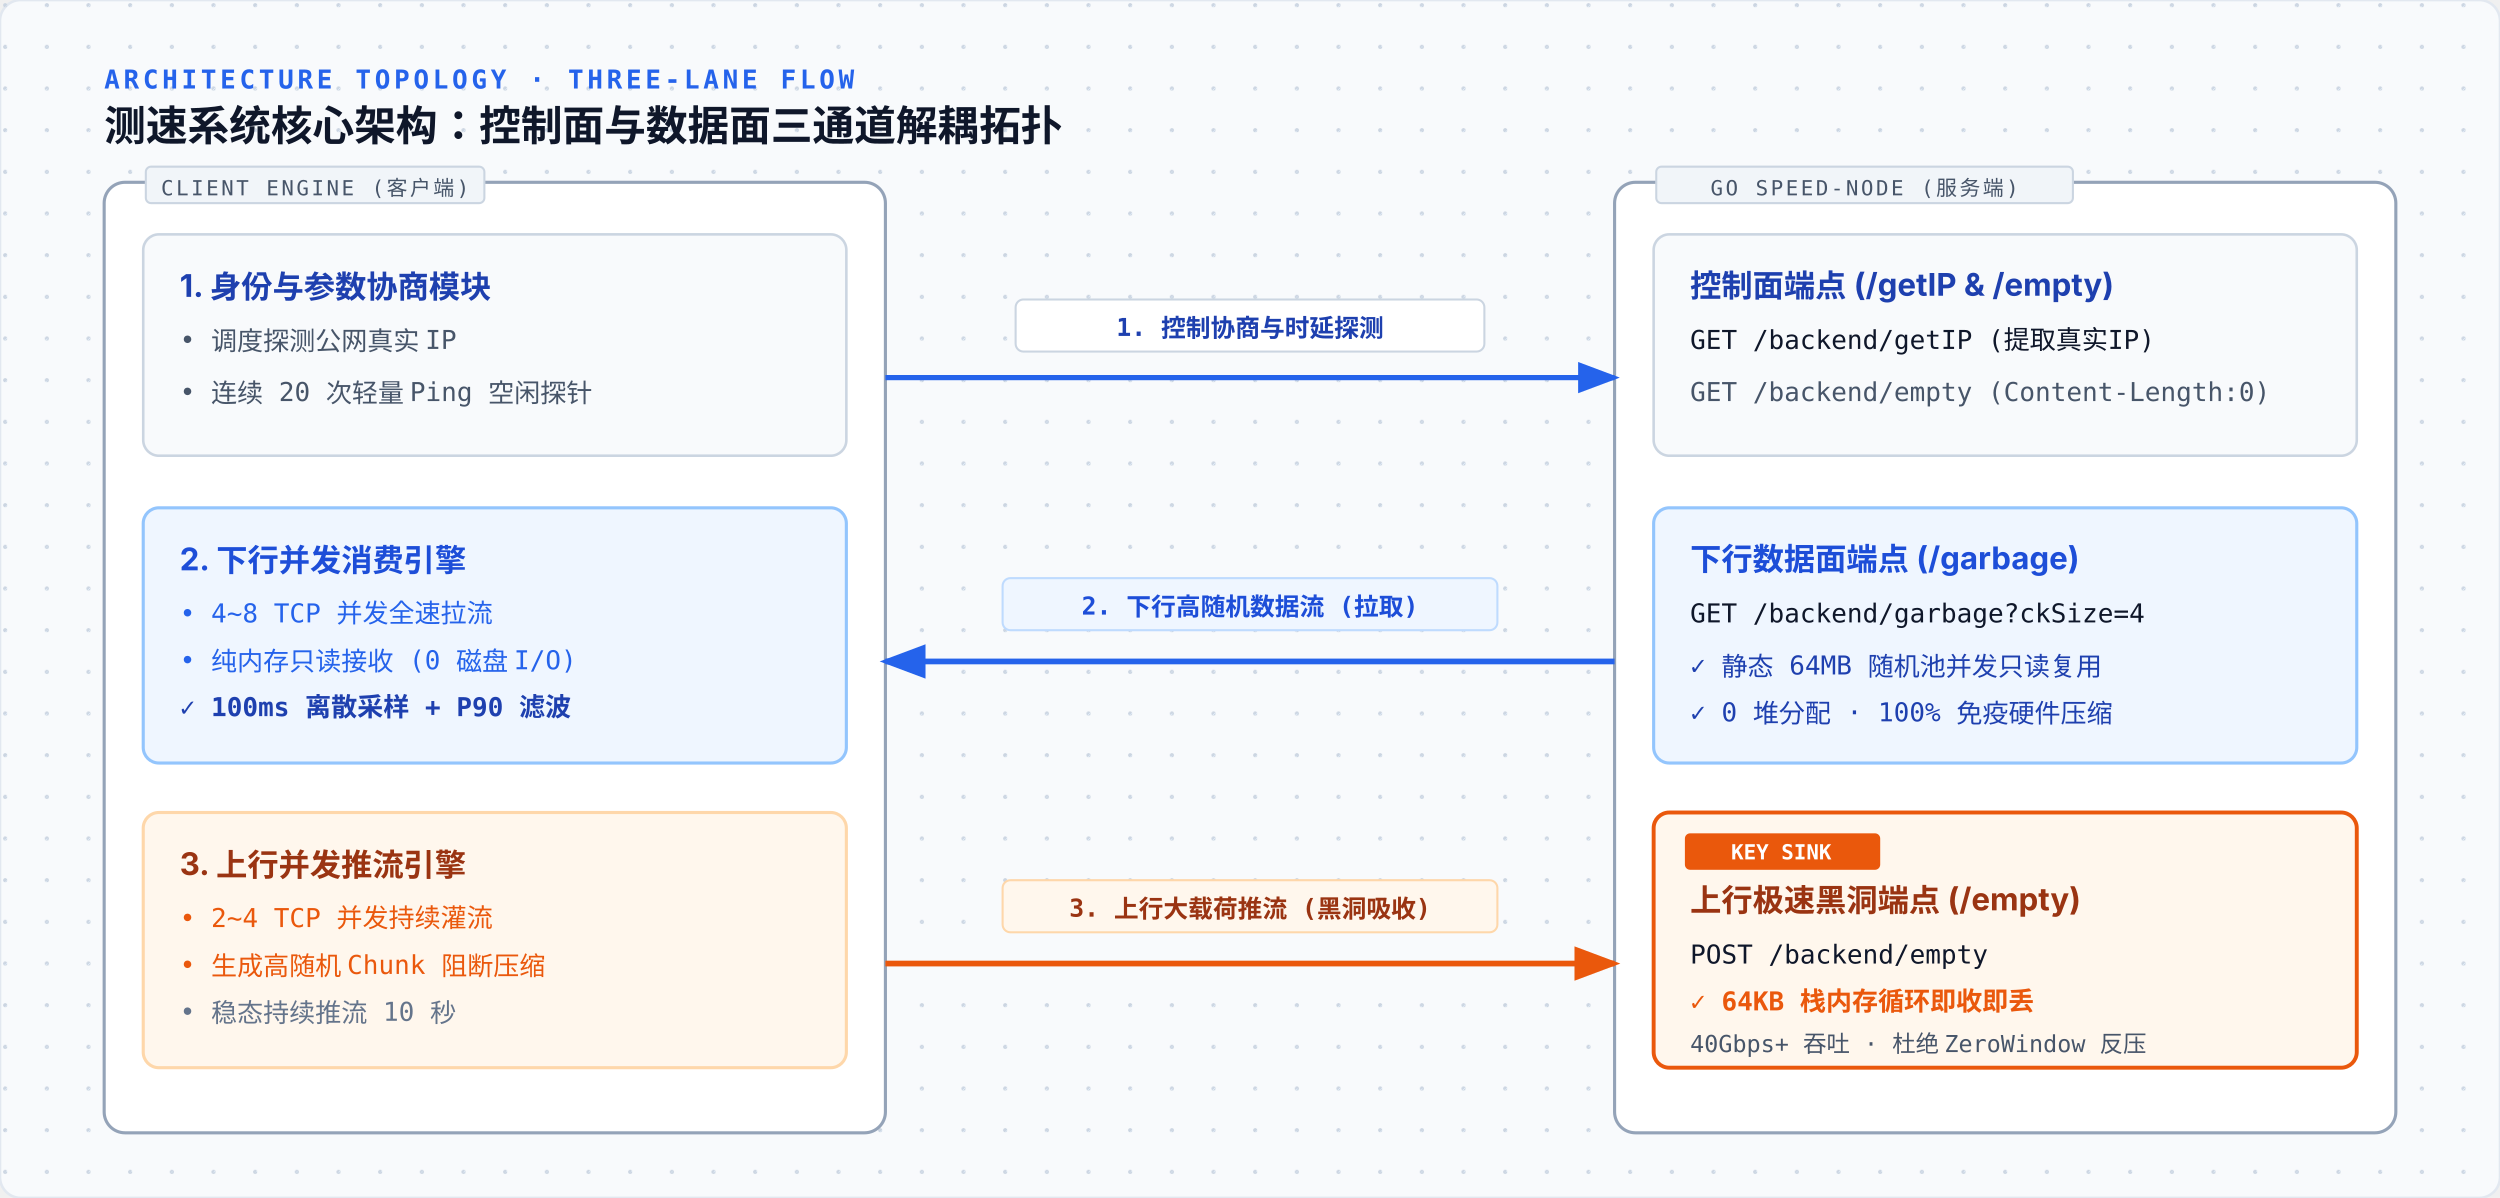
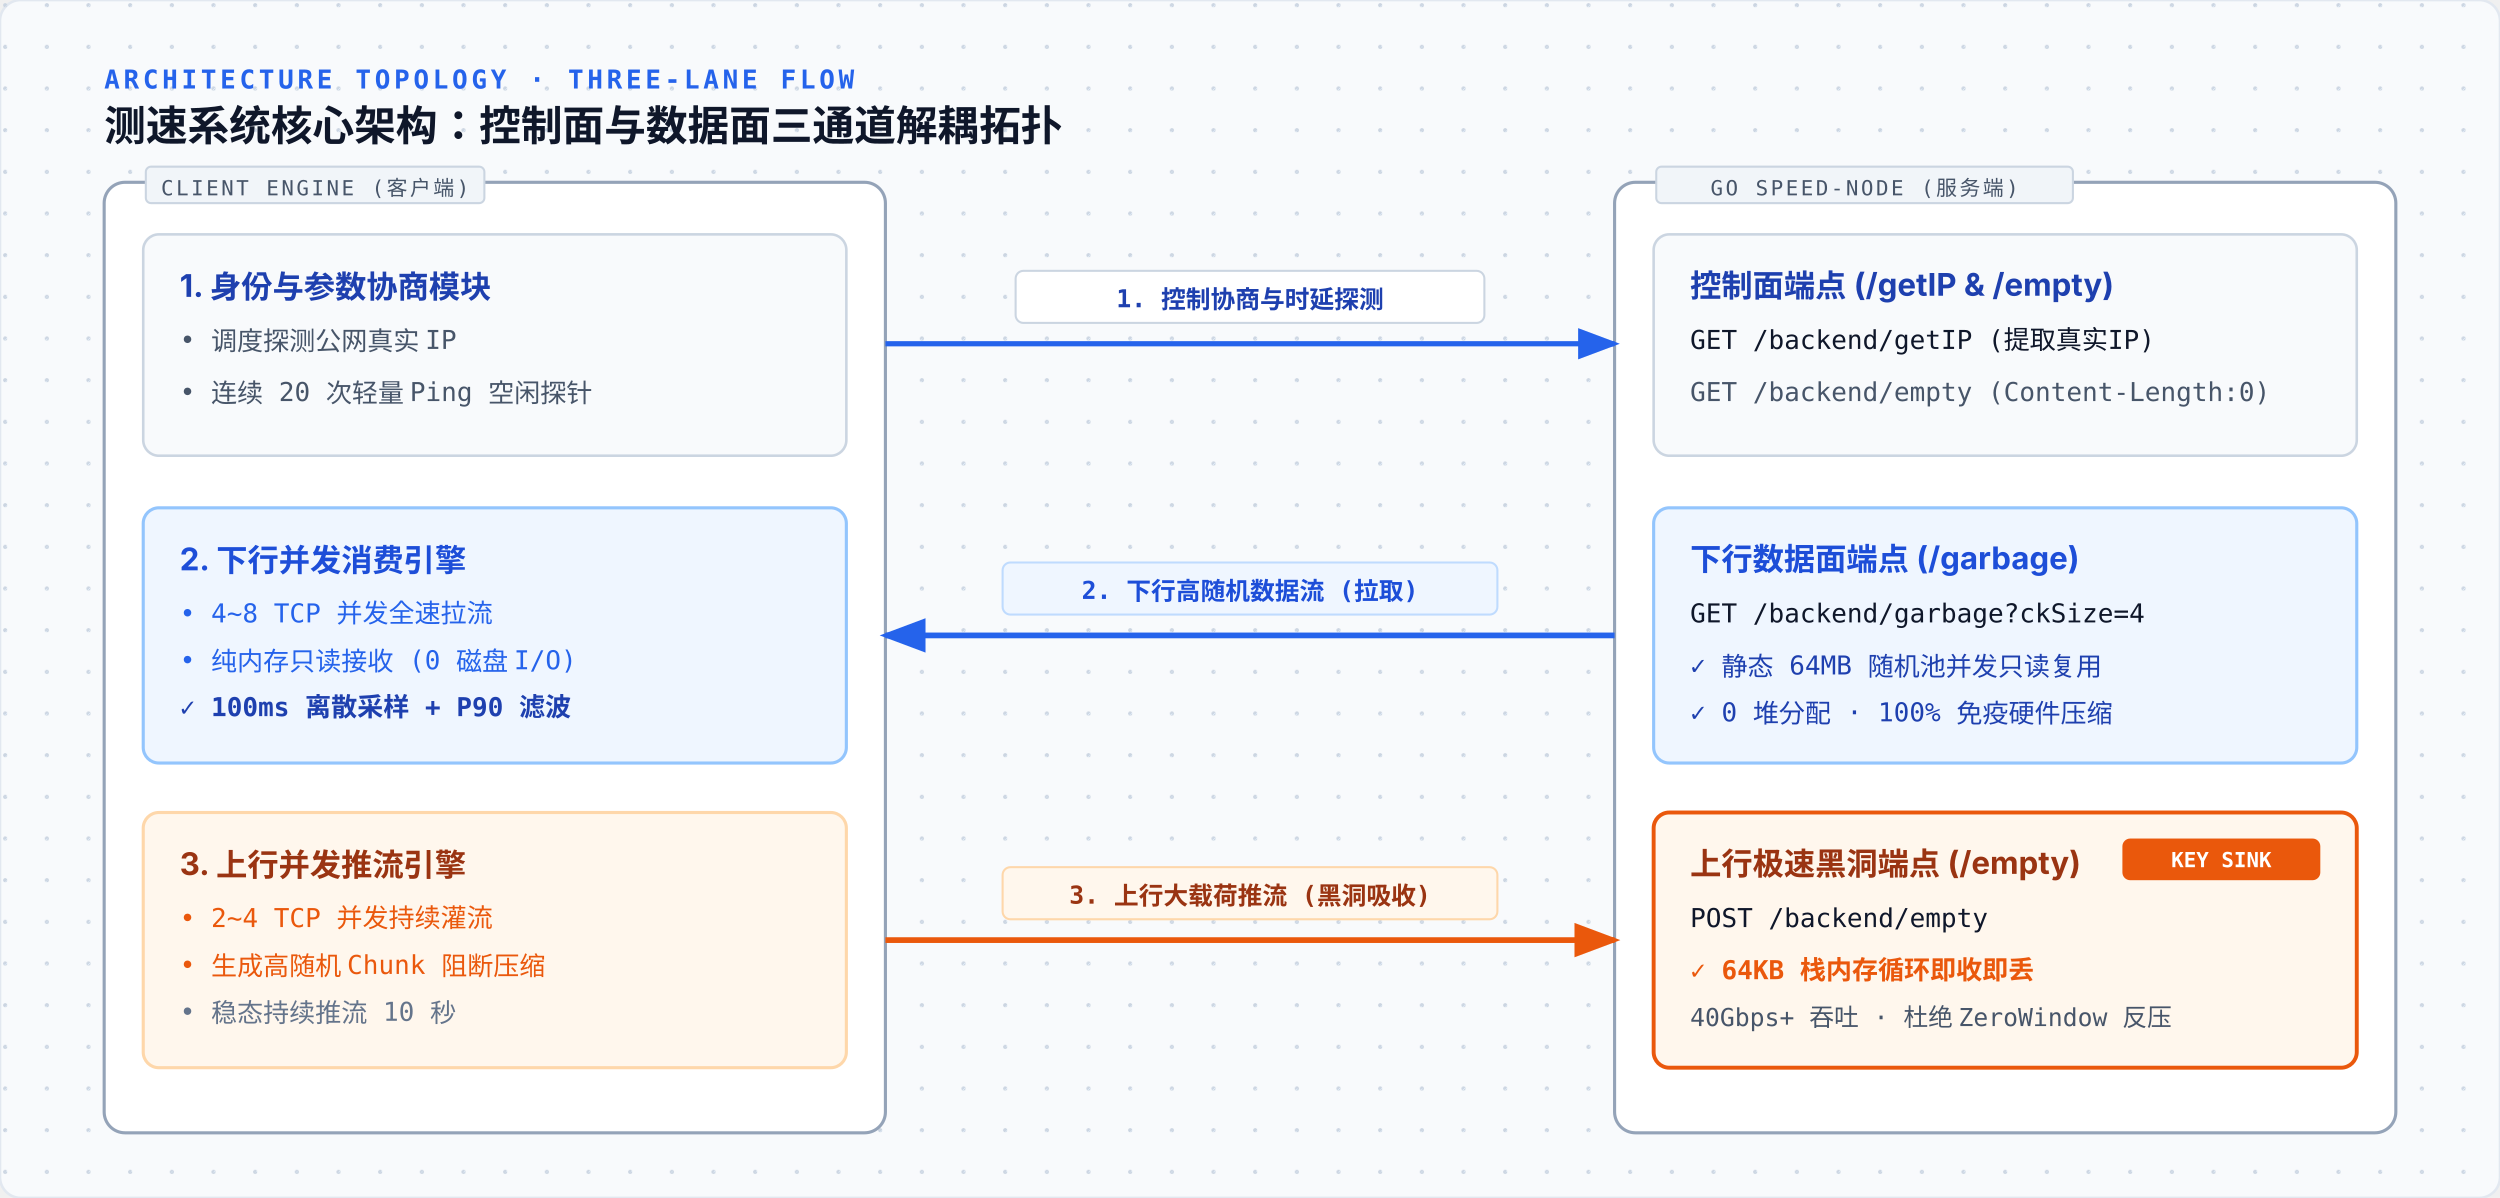
<svg xmlns="http://www.w3.org/2000/svg" viewBox="0 0 960 460" font-family="ui-sans-serif, system-ui, -apple-system, 'PingFang SC', 'Microsoft YaHei', sans-serif">
  <defs>
    <style>
      .mono { font-family: ui-monospace, SFMono-Regular, Menlo, Monaco, Consolas, monospace; }
    </style>
    <pattern id="arch-grid" width="16" height="16" patternUnits="userSpaceOnUse">
      <circle cx="2" cy="2" r="0.8" fill="#cbd5e1" />
    </pattern>
    <marker id="m-blue-arch" markerWidth="8" markerHeight="6" refX="7" refY="3" orient="auto">
      <polygon points="0 0, 8 3, 0 6" fill="#2563eb" />
    </marker>
    <marker id="m-orange-arch" markerWidth="8" markerHeight="6" refX="7" refY="3" orient="auto">
      <polygon points="0 0, 8 3, 0 6" fill="#ea580c" />
    </marker>
  </defs>
  <rect width="100%" height="100%" fill="#f8fafc" rx="8" stroke="#e2e8f0" stroke-width="1" />
  <rect width="100%" height="100%" fill="url(#arch-grid)" />
  <text x="40" y="34" fill="#2563eb" font-size="10" font-weight="600" class="mono" letter-spacing="0.14em">ARCHITECTURE TOPOLOGY · THREE-LANE FLOW</text>
  <text x="40" y="54" fill="#0f172a" font-size="16" font-weight="700">测速系统核心架构：控制面与数据面三通道解耦拓扑</text>
  <rect x="40" y="70" width="300" height="365" rx="8" fill="#ffffff" stroke="#94a3b8" stroke-width="1.2" />
  <rect x="56" y="64" width="130" height="14" rx="2" fill="#f1f5f9" stroke="#cbd5e1" stroke-width="0.8" />
  <text x="121" y="75" fill="#475569" font-size="8" class="mono" text-anchor="middle" letter-spacing="0.12em">CLIENT ENGINE (客户端)</text>
  <g transform="translate(55, 90)">
    <rect width="270" height="85" rx="6" fill="#f8fafc" stroke="#cbd5e1" stroke-width="1" />
    <text x="14" y="24" fill="#1e40af" font-size="12" font-weight="700">1. 身份与参数协商模块</text>
    <text x="14" y="44" fill="#475569" font-size="10" class="mono">• 调度探测公网真实 IP</text>
    <text x="14" y="64" fill="#475569" font-size="10" class="mono">• 连续 20 次轻量 Ping 空闲探针</text>
  </g>
  <g transform="translate(55, 195)">
    <rect width="270" height="98" rx="6" fill="#eff6ff" stroke="#93c5fd" stroke-width="1.2" />
    <text x="14" y="24" fill="#1d4ed8" font-size="12" font-weight="700">2. 下行并发消费引擎</text>
    <text x="14" y="44" fill="#2563eb" font-size="10" class="mono">• 4~8 TCP 并发全速拉流</text>
    <text x="14" y="62" fill="#2563eb" font-size="10" class="mono">• 纯内存只读接收 (0 磁盘 I/O)</text>
    <text x="14" y="80" fill="#1e40af" font-size="10" font-weight="600" class="mono">✓ 100ms 离散采样 + P90 滤波</text>
  </g>
  <g transform="translate(55, 312)">
    <rect width="270" height="98" rx="6" fill="#fff7ed" stroke="#fed7aa" stroke-width="1.2" />
    <text x="14" y="24" fill="#9a3412" font-size="12" font-weight="700">3. 上行并发推流引擎</text>
    <text x="14" y="44" fill="#ea580c" font-size="10" class="mono">• 2~4 TCP 并发持续灌流</text>
    <text x="14" y="62" fill="#ea580c" font-size="10" class="mono">• 生成高随机 Chunk 阻断压缩</text>
    <text x="14" y="80" fill="#64748b" font-size="10" class="mono">• 稳态持续推流 10 秒</text>
  </g>
  <rect x="620" y="70" width="300" height="365" rx="8" fill="#ffffff" stroke="#94a3b8" stroke-width="1.2" />
  <rect x="636" y="64" width="160" height="14" rx="2" fill="#f1f5f9" stroke="#cbd5e1" stroke-width="0.8" />
  <text x="716" y="75" fill="#475569" font-size="8" class="mono" text-anchor="middle" letter-spacing="0.12em">GO SPEED-NODE (服务端)</text>
  <g transform="translate(635, 90)">
    <rect width="270" height="85" rx="6" fill="#f8fafc" stroke="#cbd5e1" stroke-width="1" />
    <text x="14" y="24" fill="#1e40af" font-size="12" font-weight="700">控制面端点 (/getIP &amp; /empty)</text>
    <text x="14" y="44" fill="#0f172a" font-size="10" class="mono">GET /backend/getIP (提取真实IP)</text>
    <text x="14" y="64" fill="#475569" font-size="10" class="mono">GET /backend/empty (Content-Length:0)</text>
  </g>
  <g transform="translate(635, 195)">
    <rect width="270" height="98" rx="6" fill="#eff6ff" stroke="#93c5fd" stroke-width="1.2" />
    <text x="14" y="24" fill="#1d4ed8" font-size="12" font-weight="700">下行数据面端点 (/garbage)</text>
    <text x="14" y="44" fill="#0f172a" font-size="10" class="mono">GET /backend/garbage?ckSize=4</text>
    <text x="14" y="64" fill="#1e40af" font-size="10" class="mono">✓ 静态 64MB 随机池并发只读复用</text>
    <text x="14" y="82" fill="#1e40af" font-size="10" class="mono">✓ 0 堆分配 · 100% 免疫硬件压缩</text>
  </g>
  <g transform="translate(635, 312)">
    <rect width="270" height="98" rx="6" fill="#fff7ed" stroke="#ea580c" stroke-width="1.5" />
-     <rect x="12" y="8" width="75" height="14" rx="2" fill="#ea580c" />
-     <text x="49" y="18" fill="#ffffff" font-size="8" class="mono" font-weight="700" text-anchor="middle">KEY SINK</text>
-     <text x="14" y="38" fill="#9a3412" font-size="12" font-weight="700">上行极速黑洞端点 (/empty)</text>
-     <text x="14" y="58" fill="#0f172a" font-size="10" class="mono">POST /backend/empty</text>
-     <text x="14" y="76" fill="#ea580c" font-size="10" font-weight="700" class="mono">✓ 64KB 栈内存循环即收即丢</text>
-     <text x="14" y="92" fill="#475569" font-size="9" class="mono">40Gbps+ 吞吐 · 杜绝 ZeroWindow 反压</text>
+     <rect x="180" y="10" width="76" height="16" rx="3" fill="#ea580c" />
+     <text x="218" y="21" fill="#ffffff" font-size="8" class="mono" font-weight="700" text-anchor="middle">KEY SINK</text>
+     <text x="14" y="24" fill="#9a3412" font-size="12" font-weight="700">上行极速黑洞端点 (/empty)</text>
+     <text x="14" y="44" fill="#0f172a" font-size="10" class="mono">POST /backend/empty</text>
+     <text x="14" y="64" fill="#ea580c" font-size="10" font-weight="700" class="mono">✓ 64KB 栈内存循环即收即丢</text>
+     <text x="14" y="82" fill="#475569" font-size="9.5" class="mono">40Gbps+ 吞吐 · 杜绝 ZeroWindow 反压</text>
  </g>
-   <rect x="390" y="115" width="180" height="20" rx="3" fill="#ffffff" stroke="#cbd5e1" stroke-width="0.8" />
-   <text x="480" y="129" fill="#1e40af" font-size="9.5" font-weight="600" class="mono" text-anchor="middle">1. 控制协商与时延探测</text>
-   <path d="M 340,145 H 620" fill="none" stroke="#2563eb" stroke-width="2" marker-end="url(#m-blue-arch)" />
-   <rect x="385" y="222" width="190" height="20" rx="3" fill="#eff6ff" stroke="#bfdbfe" stroke-width="0.8" />
-   <text x="480" y="236" fill="#1d4ed8" font-size="9.5" font-weight="700" class="mono" text-anchor="middle">2. 下行高随机数据流 (拉取)</text>
-   <path d="M 620,254 H 340" fill="none" stroke="#2563eb" stroke-width="2.2" marker-end="url(#m-blue-arch)" />
-   <rect x="385" y="338" width="190" height="20" rx="3" fill="#fff7ed" stroke="#fed7aa" stroke-width="0.8" />
-   <text x="480" y="352" fill="#9a3412" font-size="9.5" font-weight="700" class="mono" text-anchor="middle">3. 上行大载荷推流 (黑洞吸收)</text>
-   <path d="M 340,370 H 620" fill="none" stroke="#ea580c" stroke-width="2.2" marker-end="url(#m-orange-arch)" />
+   <rect x="390" y="104" width="180" height="20" rx="3" fill="#ffffff" stroke="#cbd5e1" stroke-width="0.8" />
+   <text x="480" y="118" fill="#1e40af" font-size="9.5" font-weight="600" class="mono" text-anchor="middle">1. 控制协商与时延探测</text>
+   <path d="M 340,132 H 620" fill="none" stroke="#2563eb" stroke-width="2" marker-end="url(#m-blue-arch)" />
+   <rect x="385" y="216" width="190" height="20" rx="3" fill="#eff6ff" stroke="#bfdbfe" stroke-width="0.8" />
+   <text x="480" y="230" fill="#1d4ed8" font-size="9.5" font-weight="700" class="mono" text-anchor="middle">2. 下行高随机数据流 (拉取)</text>
+   <path d="M 620,244 H 340" fill="none" stroke="#2563eb" stroke-width="2.2" marker-end="url(#m-blue-arch)" />
+   <rect x="385" y="333" width="190" height="20" rx="3" fill="#fff7ed" stroke="#fed7aa" stroke-width="0.8" />
+   <text x="480" y="347" fill="#9a3412" font-size="9.5" font-weight="700" class="mono" text-anchor="middle">3. 上行大载荷推流 (黑洞吸收)</text>
+   <path d="M 340,361 H 620" fill="none" stroke="#ea580c" stroke-width="2.2" marker-end="url(#m-orange-arch)" />
</svg>
